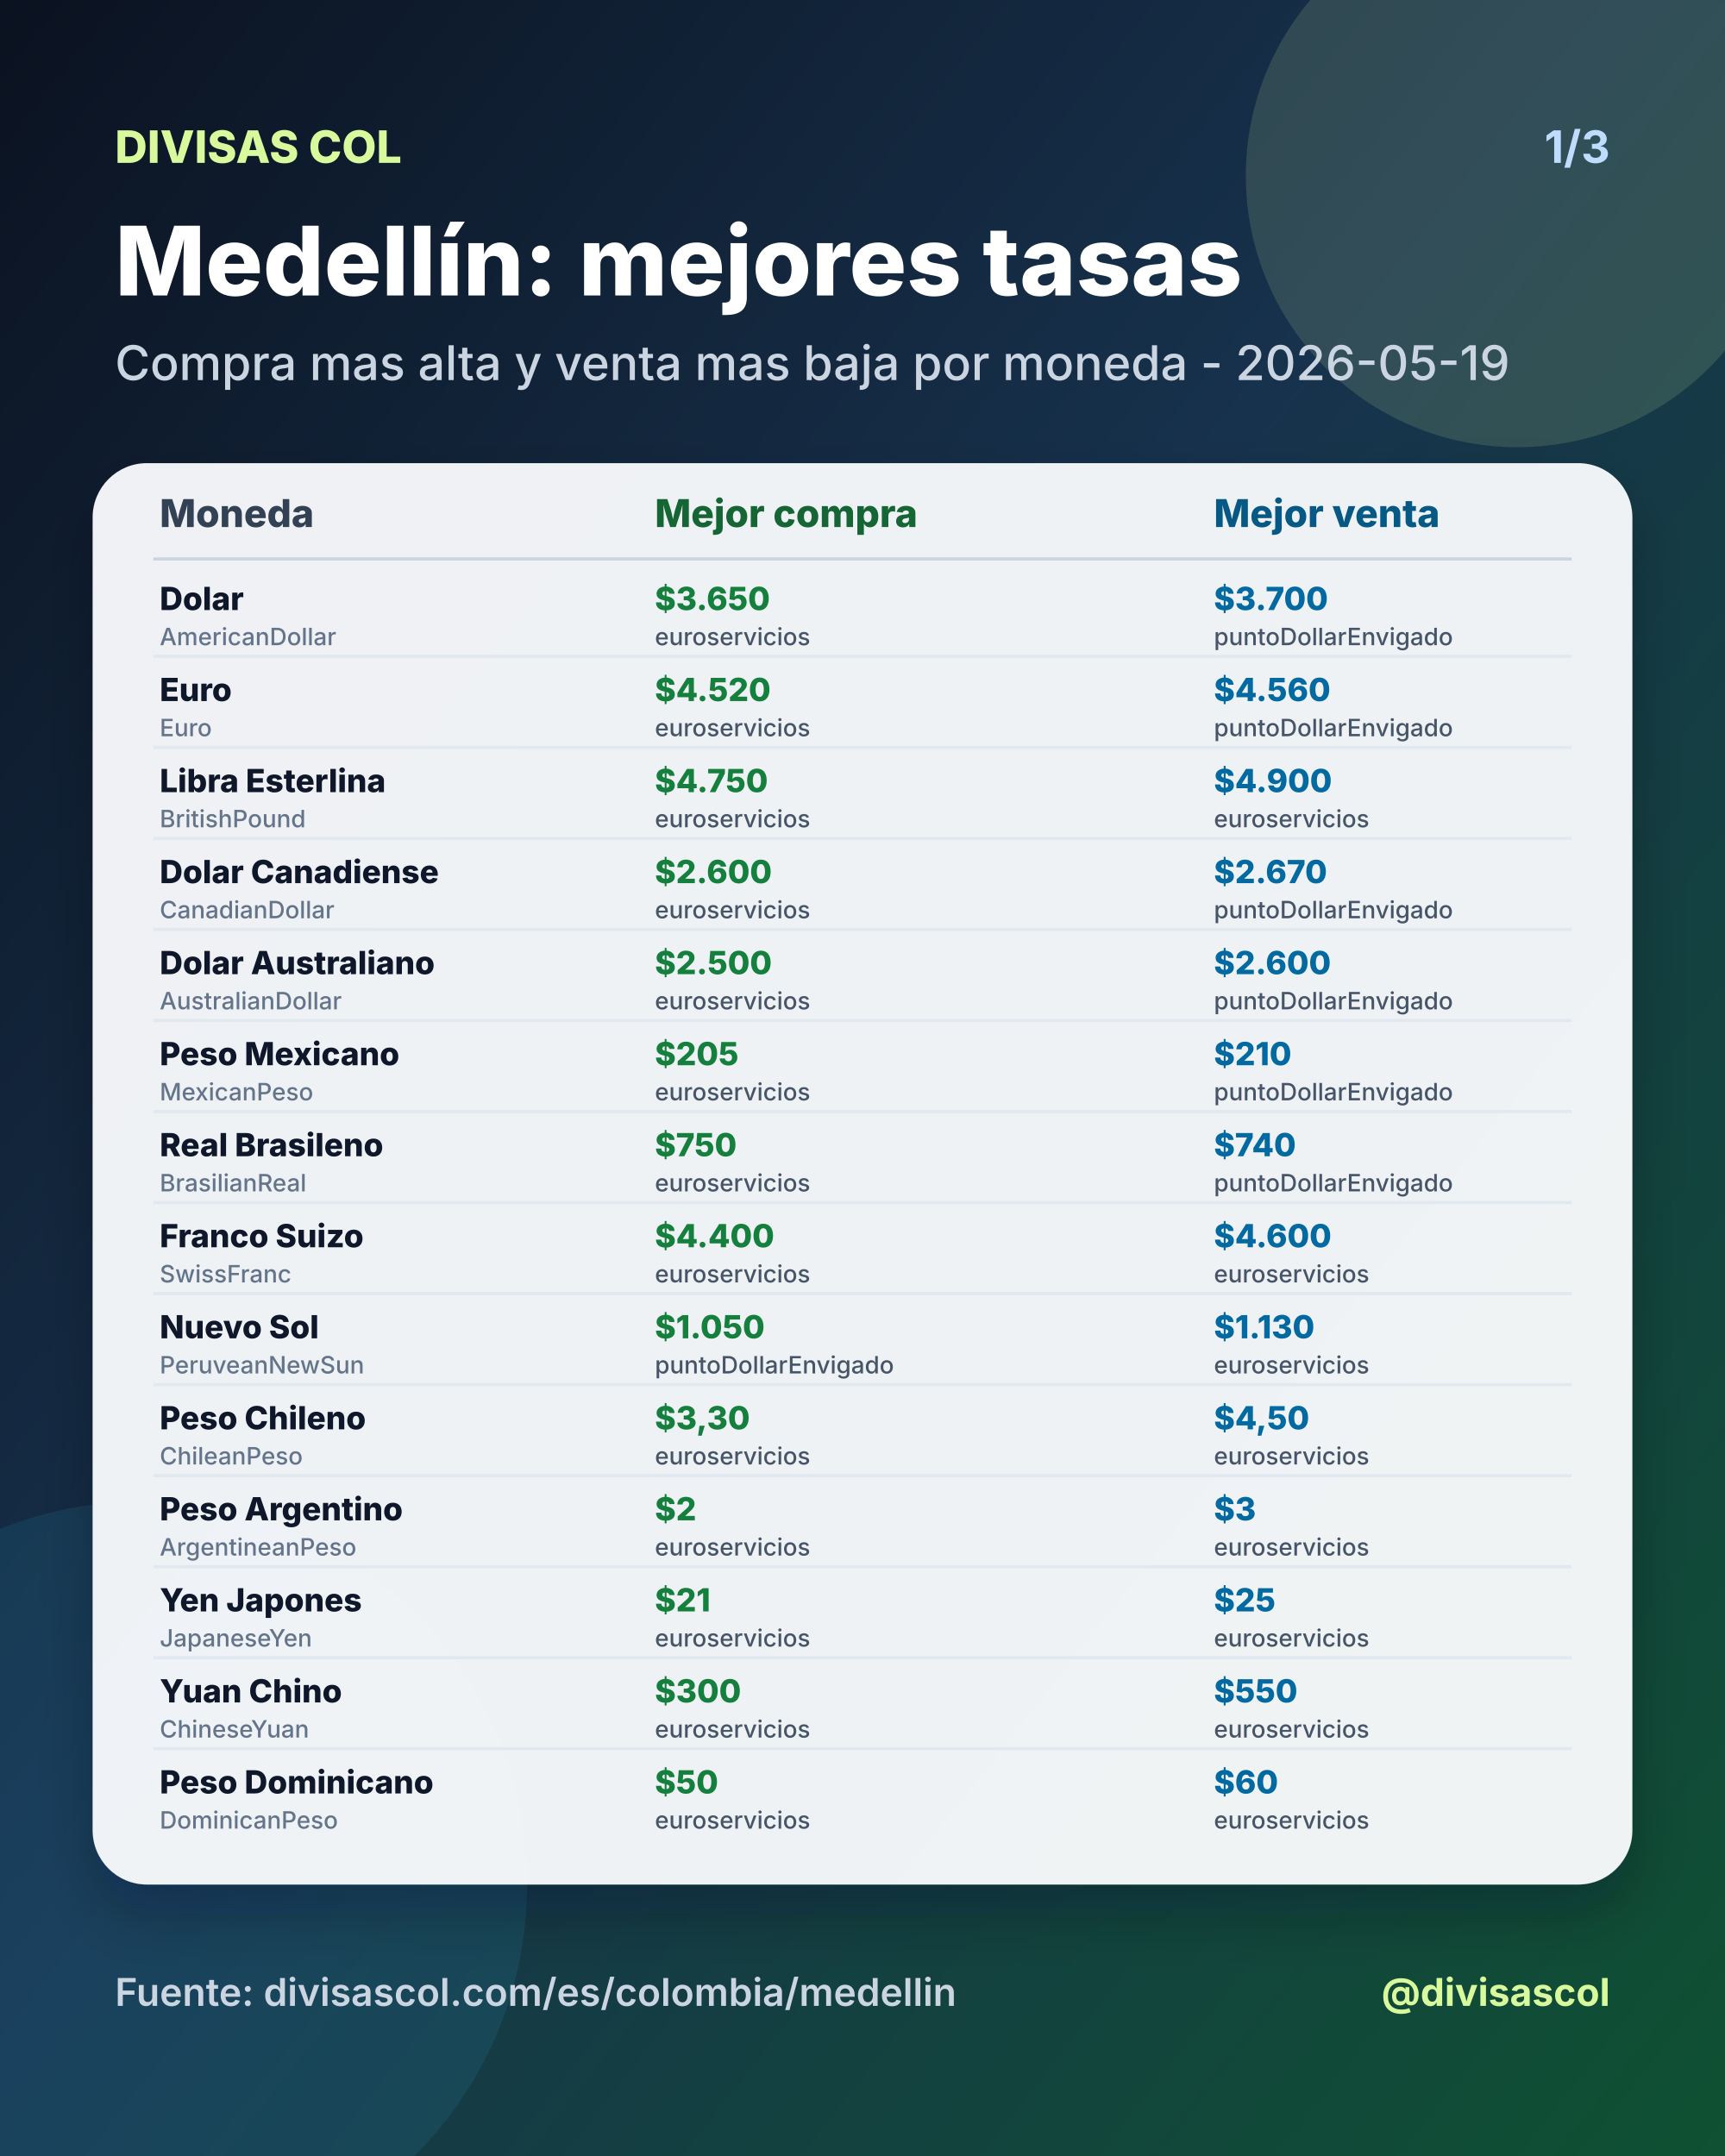
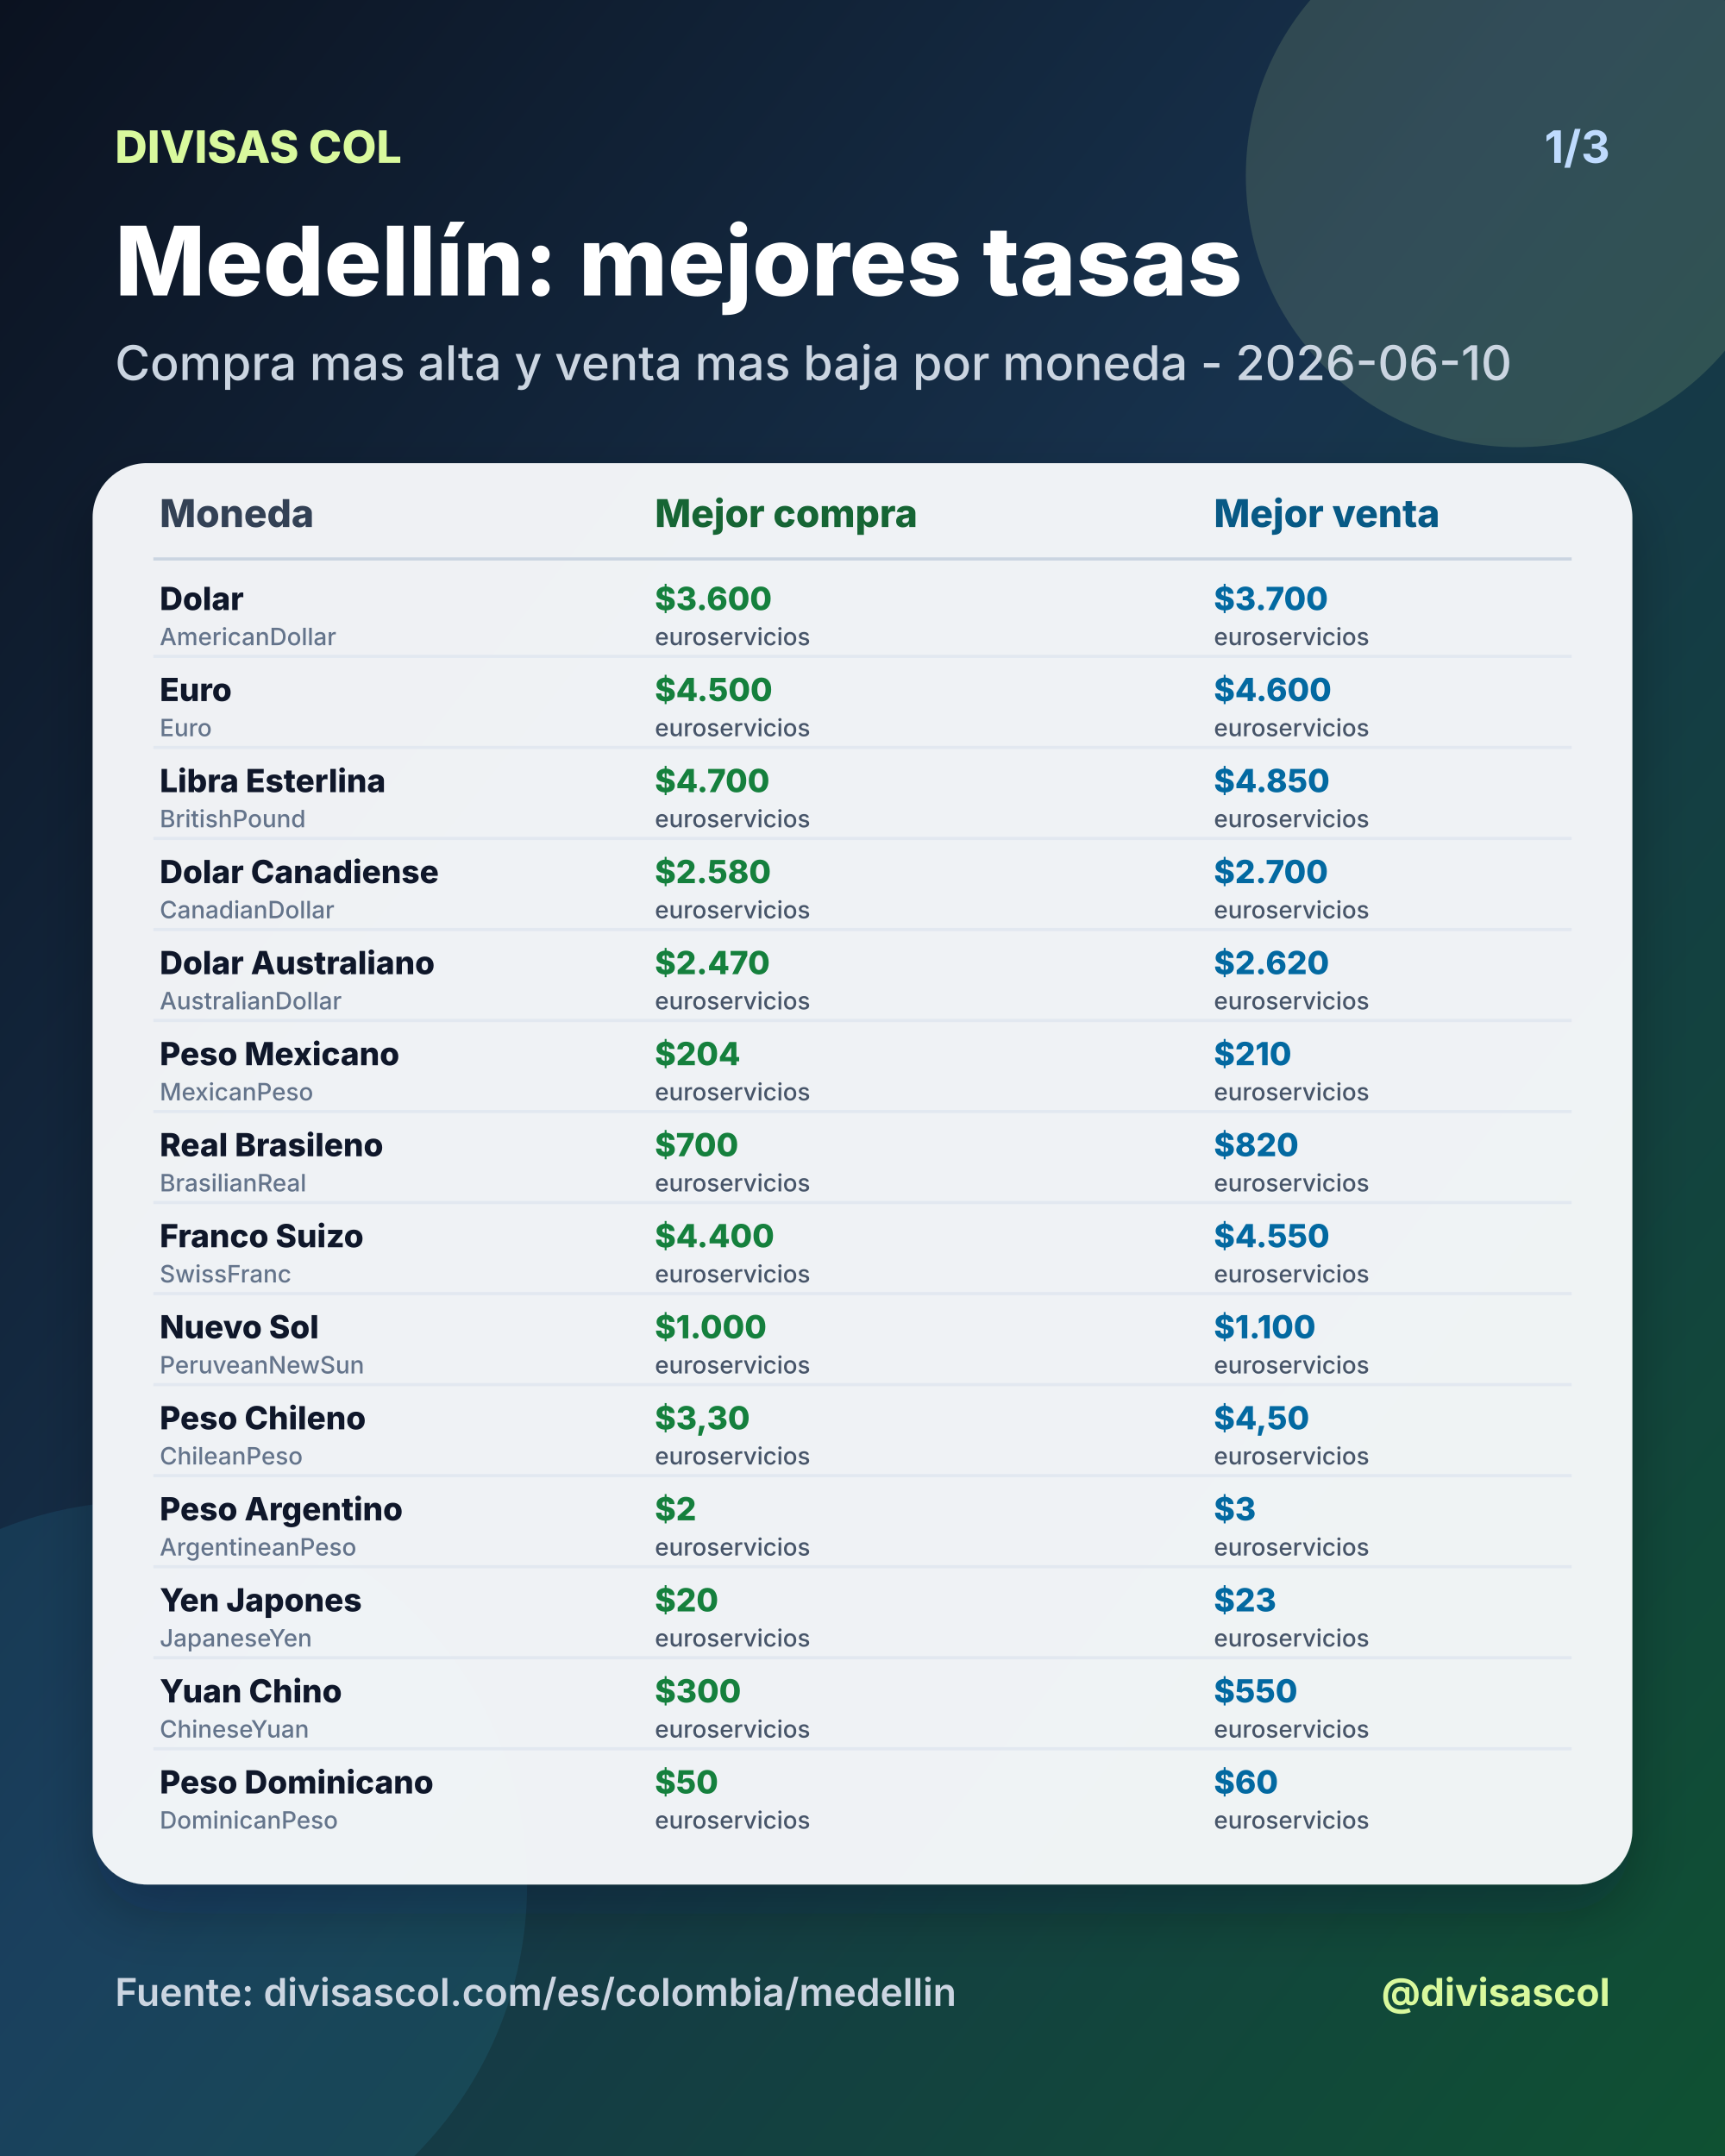
<svg xmlns="http://www.w3.org/2000/svg" width="1080" height="1350" viewBox="0 0 1080 1350">
  <defs>
    <linearGradient id="bg" x1="0" y1="0" x2="1" y2="1">
      <stop offset="0%" stop-color="#0b1220" />
      <stop offset="46%" stop-color="#17324d" />
      <stop offset="100%" stop-color="#0f5132" />
    </linearGradient>
    <filter id="shadow" x="-20%" y="-20%" width="140%" height="140%">
      <feDropShadow dx="0" dy="18" stdDeviation="18" flood-color="#020617" flood-opacity="0.28" />
    </filter>
  </defs>
  <rect width="1080" height="1350" fill="url(#bg)" />
  <circle cx="950" cy="110" r="170" fill="#d9f99d" opacity="0.14" />
  <circle cx="90" cy="1180" r="240" fill="#38bdf8" opacity="0.10" />
  <text x="72" y="102" fill="#d9f99d" font-size="28" font-family="Inter, Arial, sans-serif" font-weight="800" text-anchor="start">DIVISAS COL</text>
  <text x="1008" y="102" fill="#bfdbfe" font-size="28" font-family="Inter, Arial, sans-serif" font-weight="700" text-anchor="end">1/3</text>
  <text x="72" y="185" fill="#ffffff" font-size="60" font-family="Inter, Arial, sans-serif" font-weight="800" text-anchor="start">Medellín: mejores tasas</text>
-   <text x="72" y="238" fill="#cbd5e1" font-size="30" font-family="Inter, Arial, sans-serif" font-weight="500" text-anchor="start">Compra mas alta y venta mas baja por moneda - 2026-05-19</text>
+   <text x="72" y="238" fill="#cbd5e1" font-size="30" font-family="Inter, Arial, sans-serif" font-weight="500" text-anchor="start">Compra mas alta y venta mas baja por moneda - 2026-06-10</text>
  <rect x="58" y="290" width="964" height="890" rx="34" fill="#f8fafc" opacity="0.96" filter="url(#shadow)" />
  <text x="100" y="330" fill="#334155" font-size="24" font-family="Inter, Arial, sans-serif" font-weight="800" text-anchor="start">Moneda</text>
  <text x="410" y="330" fill="#166534" font-size="24" font-family="Inter, Arial, sans-serif" font-weight="800" text-anchor="start">Mejor compra</text>
  <text x="760" y="330" fill="#075985" font-size="24" font-family="Inter, Arial, sans-serif" font-weight="800" text-anchor="start">Mejor venta</text>
  <line x1="96" y1="350" x2="984" y2="350" stroke="#cbd5e1" stroke-width="2" />
  <text x="100" y="382" fill="#0f172a" font-size="20" font-family="Inter, Arial, sans-serif" font-weight="800" text-anchor="start">Dolar</text>
  <text x="100" y="404" fill="#64748b" font-size="15" font-family="Inter, Arial, sans-serif" font-weight="500" text-anchor="start">AmericanDollar</text>
-   <text x="410" y="382" fill="#15803d" font-size="20" font-family="Inter, Arial, sans-serif" font-weight="800" text-anchor="start">$3.650</text>
+   <text x="410" y="382" fill="#15803d" font-size="20" font-family="Inter, Arial, sans-serif" font-weight="800" text-anchor="start">$3.600</text>
  <text x="410" y="404" fill="#475569" font-size="15" font-family="Inter, Arial, sans-serif" font-weight="500" text-anchor="start">euroservicios</text>
  <text x="760" y="382" fill="#0369a1" font-size="20" font-family="Inter, Arial, sans-serif" font-weight="800" text-anchor="start">$3.700</text>
-   <text x="760" y="404" fill="#475569" font-size="15" font-family="Inter, Arial, sans-serif" font-weight="500" text-anchor="start">puntoDollarEnvigado</text>
+   <text x="760" y="404" fill="#475569" font-size="15" font-family="Inter, Arial, sans-serif" font-weight="500" text-anchor="start">euroservicios</text>
  <line x1="96" y1="411" x2="984" y2="411" stroke="#e2e8f0" stroke-width="2" />
  <text x="100" y="439" fill="#0f172a" font-size="20" font-family="Inter, Arial, sans-serif" font-weight="800" text-anchor="start">Euro</text>
  <text x="100" y="461" fill="#64748b" font-size="15" font-family="Inter, Arial, sans-serif" font-weight="500" text-anchor="start">Euro</text>
-   <text x="410" y="439" fill="#15803d" font-size="20" font-family="Inter, Arial, sans-serif" font-weight="800" text-anchor="start">$4.520</text>
+   <text x="410" y="439" fill="#15803d" font-size="20" font-family="Inter, Arial, sans-serif" font-weight="800" text-anchor="start">$4.500</text>
  <text x="410" y="461" fill="#475569" font-size="15" font-family="Inter, Arial, sans-serif" font-weight="500" text-anchor="start">euroservicios</text>
-   <text x="760" y="439" fill="#0369a1" font-size="20" font-family="Inter, Arial, sans-serif" font-weight="800" text-anchor="start">$4.560</text>
-   <text x="760" y="461" fill="#475569" font-size="15" font-family="Inter, Arial, sans-serif" font-weight="500" text-anchor="start">puntoDollarEnvigado</text>
+   <text x="760" y="439" fill="#0369a1" font-size="20" font-family="Inter, Arial, sans-serif" font-weight="800" text-anchor="start">$4.600</text>
+   <text x="760" y="461" fill="#475569" font-size="15" font-family="Inter, Arial, sans-serif" font-weight="500" text-anchor="start">euroservicios</text>
  <line x1="96" y1="468" x2="984" y2="468" stroke="#e2e8f0" stroke-width="2" />
  <text x="100" y="496" fill="#0f172a" font-size="20" font-family="Inter, Arial, sans-serif" font-weight="800" text-anchor="start">Libra Esterlina</text>
  <text x="100" y="518" fill="#64748b" font-size="15" font-family="Inter, Arial, sans-serif" font-weight="500" text-anchor="start">BritishPound</text>
-   <text x="410" y="496" fill="#15803d" font-size="20" font-family="Inter, Arial, sans-serif" font-weight="800" text-anchor="start">$4.750</text>
+   <text x="410" y="496" fill="#15803d" font-size="20" font-family="Inter, Arial, sans-serif" font-weight="800" text-anchor="start">$4.700</text>
  <text x="410" y="518" fill="#475569" font-size="15" font-family="Inter, Arial, sans-serif" font-weight="500" text-anchor="start">euroservicios</text>
-   <text x="760" y="496" fill="#0369a1" font-size="20" font-family="Inter, Arial, sans-serif" font-weight="800" text-anchor="start">$4.900</text>
+   <text x="760" y="496" fill="#0369a1" font-size="20" font-family="Inter, Arial, sans-serif" font-weight="800" text-anchor="start">$4.850</text>
  <text x="760" y="518" fill="#475569" font-size="15" font-family="Inter, Arial, sans-serif" font-weight="500" text-anchor="start">euroservicios</text>
  <line x1="96" y1="525" x2="984" y2="525" stroke="#e2e8f0" stroke-width="2" />
  <text x="100" y="553" fill="#0f172a" font-size="20" font-family="Inter, Arial, sans-serif" font-weight="800" text-anchor="start">Dolar Canadiense</text>
  <text x="100" y="575" fill="#64748b" font-size="15" font-family="Inter, Arial, sans-serif" font-weight="500" text-anchor="start">CanadianDollar</text>
-   <text x="410" y="553" fill="#15803d" font-size="20" font-family="Inter, Arial, sans-serif" font-weight="800" text-anchor="start">$2.600</text>
+   <text x="410" y="553" fill="#15803d" font-size="20" font-family="Inter, Arial, sans-serif" font-weight="800" text-anchor="start">$2.580</text>
  <text x="410" y="575" fill="#475569" font-size="15" font-family="Inter, Arial, sans-serif" font-weight="500" text-anchor="start">euroservicios</text>
-   <text x="760" y="553" fill="#0369a1" font-size="20" font-family="Inter, Arial, sans-serif" font-weight="800" text-anchor="start">$2.670</text>
-   <text x="760" y="575" fill="#475569" font-size="15" font-family="Inter, Arial, sans-serif" font-weight="500" text-anchor="start">puntoDollarEnvigado</text>
+   <text x="760" y="553" fill="#0369a1" font-size="20" font-family="Inter, Arial, sans-serif" font-weight="800" text-anchor="start">$2.700</text>
+   <text x="760" y="575" fill="#475569" font-size="15" font-family="Inter, Arial, sans-serif" font-weight="500" text-anchor="start">euroservicios</text>
  <line x1="96" y1="582" x2="984" y2="582" stroke="#e2e8f0" stroke-width="2" />
  <text x="100" y="610" fill="#0f172a" font-size="20" font-family="Inter, Arial, sans-serif" font-weight="800" text-anchor="start">Dolar Australiano</text>
  <text x="100" y="632" fill="#64748b" font-size="15" font-family="Inter, Arial, sans-serif" font-weight="500" text-anchor="start">AustralianDollar</text>
-   <text x="410" y="610" fill="#15803d" font-size="20" font-family="Inter, Arial, sans-serif" font-weight="800" text-anchor="start">$2.500</text>
+   <text x="410" y="610" fill="#15803d" font-size="20" font-family="Inter, Arial, sans-serif" font-weight="800" text-anchor="start">$2.470</text>
  <text x="410" y="632" fill="#475569" font-size="15" font-family="Inter, Arial, sans-serif" font-weight="500" text-anchor="start">euroservicios</text>
-   <text x="760" y="610" fill="#0369a1" font-size="20" font-family="Inter, Arial, sans-serif" font-weight="800" text-anchor="start">$2.600</text>
-   <text x="760" y="632" fill="#475569" font-size="15" font-family="Inter, Arial, sans-serif" font-weight="500" text-anchor="start">puntoDollarEnvigado</text>
+   <text x="760" y="610" fill="#0369a1" font-size="20" font-family="Inter, Arial, sans-serif" font-weight="800" text-anchor="start">$2.620</text>
+   <text x="760" y="632" fill="#475569" font-size="15" font-family="Inter, Arial, sans-serif" font-weight="500" text-anchor="start">euroservicios</text>
  <line x1="96" y1="639" x2="984" y2="639" stroke="#e2e8f0" stroke-width="2" />
  <text x="100" y="667" fill="#0f172a" font-size="20" font-family="Inter, Arial, sans-serif" font-weight="800" text-anchor="start">Peso Mexicano</text>
  <text x="100" y="689" fill="#64748b" font-size="15" font-family="Inter, Arial, sans-serif" font-weight="500" text-anchor="start">MexicanPeso</text>
-   <text x="410" y="667" fill="#15803d" font-size="20" font-family="Inter, Arial, sans-serif" font-weight="800" text-anchor="start">$205</text>
+   <text x="410" y="667" fill="#15803d" font-size="20" font-family="Inter, Arial, sans-serif" font-weight="800" text-anchor="start">$204</text>
  <text x="410" y="689" fill="#475569" font-size="15" font-family="Inter, Arial, sans-serif" font-weight="500" text-anchor="start">euroservicios</text>
  <text x="760" y="667" fill="#0369a1" font-size="20" font-family="Inter, Arial, sans-serif" font-weight="800" text-anchor="start">$210</text>
-   <text x="760" y="689" fill="#475569" font-size="15" font-family="Inter, Arial, sans-serif" font-weight="500" text-anchor="start">puntoDollarEnvigado</text>
+   <text x="760" y="689" fill="#475569" font-size="15" font-family="Inter, Arial, sans-serif" font-weight="500" text-anchor="start">euroservicios</text>
  <line x1="96" y1="696" x2="984" y2="696" stroke="#e2e8f0" stroke-width="2" />
  <text x="100" y="724" fill="#0f172a" font-size="20" font-family="Inter, Arial, sans-serif" font-weight="800" text-anchor="start">Real Brasileno</text>
  <text x="100" y="746" fill="#64748b" font-size="15" font-family="Inter, Arial, sans-serif" font-weight="500" text-anchor="start">BrasilianReal</text>
-   <text x="410" y="724" fill="#15803d" font-size="20" font-family="Inter, Arial, sans-serif" font-weight="800" text-anchor="start">$750</text>
+   <text x="410" y="724" fill="#15803d" font-size="20" font-family="Inter, Arial, sans-serif" font-weight="800" text-anchor="start">$700</text>
  <text x="410" y="746" fill="#475569" font-size="15" font-family="Inter, Arial, sans-serif" font-weight="500" text-anchor="start">euroservicios</text>
-   <text x="760" y="724" fill="#0369a1" font-size="20" font-family="Inter, Arial, sans-serif" font-weight="800" text-anchor="start">$740</text>
-   <text x="760" y="746" fill="#475569" font-size="15" font-family="Inter, Arial, sans-serif" font-weight="500" text-anchor="start">puntoDollarEnvigado</text>
+   <text x="760" y="724" fill="#0369a1" font-size="20" font-family="Inter, Arial, sans-serif" font-weight="800" text-anchor="start">$820</text>
+   <text x="760" y="746" fill="#475569" font-size="15" font-family="Inter, Arial, sans-serif" font-weight="500" text-anchor="start">euroservicios</text>
  <line x1="96" y1="753" x2="984" y2="753" stroke="#e2e8f0" stroke-width="2" />
  <text x="100" y="781" fill="#0f172a" font-size="20" font-family="Inter, Arial, sans-serif" font-weight="800" text-anchor="start">Franco Suizo</text>
  <text x="100" y="803" fill="#64748b" font-size="15" font-family="Inter, Arial, sans-serif" font-weight="500" text-anchor="start">SwissFranc</text>
  <text x="410" y="781" fill="#15803d" font-size="20" font-family="Inter, Arial, sans-serif" font-weight="800" text-anchor="start">$4.400</text>
  <text x="410" y="803" fill="#475569" font-size="15" font-family="Inter, Arial, sans-serif" font-weight="500" text-anchor="start">euroservicios</text>
-   <text x="760" y="781" fill="#0369a1" font-size="20" font-family="Inter, Arial, sans-serif" font-weight="800" text-anchor="start">$4.600</text>
+   <text x="760" y="781" fill="#0369a1" font-size="20" font-family="Inter, Arial, sans-serif" font-weight="800" text-anchor="start">$4.550</text>
  <text x="760" y="803" fill="#475569" font-size="15" font-family="Inter, Arial, sans-serif" font-weight="500" text-anchor="start">euroservicios</text>
  <line x1="96" y1="810" x2="984" y2="810" stroke="#e2e8f0" stroke-width="2" />
  <text x="100" y="838" fill="#0f172a" font-size="20" font-family="Inter, Arial, sans-serif" font-weight="800" text-anchor="start">Nuevo Sol</text>
  <text x="100" y="860" fill="#64748b" font-size="15" font-family="Inter, Arial, sans-serif" font-weight="500" text-anchor="start">PeruveanNewSun</text>
-   <text x="410" y="838" fill="#15803d" font-size="20" font-family="Inter, Arial, sans-serif" font-weight="800" text-anchor="start">$1.050</text>
-   <text x="410" y="860" fill="#475569" font-size="15" font-family="Inter, Arial, sans-serif" font-weight="500" text-anchor="start">puntoDollarEnvigado</text>
-   <text x="760" y="838" fill="#0369a1" font-size="20" font-family="Inter, Arial, sans-serif" font-weight="800" text-anchor="start">$1.130</text>
+   <text x="410" y="838" fill="#15803d" font-size="20" font-family="Inter, Arial, sans-serif" font-weight="800" text-anchor="start">$1.000</text>
+   <text x="410" y="860" fill="#475569" font-size="15" font-family="Inter, Arial, sans-serif" font-weight="500" text-anchor="start">euroservicios</text>
+   <text x="760" y="838" fill="#0369a1" font-size="20" font-family="Inter, Arial, sans-serif" font-weight="800" text-anchor="start">$1.100</text>
  <text x="760" y="860" fill="#475569" font-size="15" font-family="Inter, Arial, sans-serif" font-weight="500" text-anchor="start">euroservicios</text>
  <line x1="96" y1="867" x2="984" y2="867" stroke="#e2e8f0" stroke-width="2" />
  <text x="100" y="895" fill="#0f172a" font-size="20" font-family="Inter, Arial, sans-serif" font-weight="800" text-anchor="start">Peso Chileno</text>
  <text x="100" y="917" fill="#64748b" font-size="15" font-family="Inter, Arial, sans-serif" font-weight="500" text-anchor="start">ChileanPeso</text>
  <text x="410" y="895" fill="#15803d" font-size="20" font-family="Inter, Arial, sans-serif" font-weight="800" text-anchor="start">$3,30</text>
  <text x="410" y="917" fill="#475569" font-size="15" font-family="Inter, Arial, sans-serif" font-weight="500" text-anchor="start">euroservicios</text>
  <text x="760" y="895" fill="#0369a1" font-size="20" font-family="Inter, Arial, sans-serif" font-weight="800" text-anchor="start">$4,50</text>
  <text x="760" y="917" fill="#475569" font-size="15" font-family="Inter, Arial, sans-serif" font-weight="500" text-anchor="start">euroservicios</text>
  <line x1="96" y1="924" x2="984" y2="924" stroke="#e2e8f0" stroke-width="2" />
  <text x="100" y="952" fill="#0f172a" font-size="20" font-family="Inter, Arial, sans-serif" font-weight="800" text-anchor="start">Peso Argentino</text>
  <text x="100" y="974" fill="#64748b" font-size="15" font-family="Inter, Arial, sans-serif" font-weight="500" text-anchor="start">ArgentineanPeso</text>
  <text x="410" y="952" fill="#15803d" font-size="20" font-family="Inter, Arial, sans-serif" font-weight="800" text-anchor="start">$2</text>
  <text x="410" y="974" fill="#475569" font-size="15" font-family="Inter, Arial, sans-serif" font-weight="500" text-anchor="start">euroservicios</text>
  <text x="760" y="952" fill="#0369a1" font-size="20" font-family="Inter, Arial, sans-serif" font-weight="800" text-anchor="start">$3</text>
  <text x="760" y="974" fill="#475569" font-size="15" font-family="Inter, Arial, sans-serif" font-weight="500" text-anchor="start">euroservicios</text>
  <line x1="96" y1="981" x2="984" y2="981" stroke="#e2e8f0" stroke-width="2" />
  <text x="100" y="1009" fill="#0f172a" font-size="20" font-family="Inter, Arial, sans-serif" font-weight="800" text-anchor="start">Yen Japones</text>
  <text x="100" y="1031" fill="#64748b" font-size="15" font-family="Inter, Arial, sans-serif" font-weight="500" text-anchor="start">JapaneseYen</text>
-   <text x="410" y="1009" fill="#15803d" font-size="20" font-family="Inter, Arial, sans-serif" font-weight="800" text-anchor="start">$21</text>
+   <text x="410" y="1009" fill="#15803d" font-size="20" font-family="Inter, Arial, sans-serif" font-weight="800" text-anchor="start">$20</text>
  <text x="410" y="1031" fill="#475569" font-size="15" font-family="Inter, Arial, sans-serif" font-weight="500" text-anchor="start">euroservicios</text>
-   <text x="760" y="1009" fill="#0369a1" font-size="20" font-family="Inter, Arial, sans-serif" font-weight="800" text-anchor="start">$25</text>
+   <text x="760" y="1009" fill="#0369a1" font-size="20" font-family="Inter, Arial, sans-serif" font-weight="800" text-anchor="start">$23</text>
  <text x="760" y="1031" fill="#475569" font-size="15" font-family="Inter, Arial, sans-serif" font-weight="500" text-anchor="start">euroservicios</text>
  <line x1="96" y1="1038" x2="984" y2="1038" stroke="#e2e8f0" stroke-width="2" />
  <text x="100" y="1066" fill="#0f172a" font-size="20" font-family="Inter, Arial, sans-serif" font-weight="800" text-anchor="start">Yuan Chino</text>
  <text x="100" y="1088" fill="#64748b" font-size="15" font-family="Inter, Arial, sans-serif" font-weight="500" text-anchor="start">ChineseYuan</text>
  <text x="410" y="1066" fill="#15803d" font-size="20" font-family="Inter, Arial, sans-serif" font-weight="800" text-anchor="start">$300</text>
  <text x="410" y="1088" fill="#475569" font-size="15" font-family="Inter, Arial, sans-serif" font-weight="500" text-anchor="start">euroservicios</text>
  <text x="760" y="1066" fill="#0369a1" font-size="20" font-family="Inter, Arial, sans-serif" font-weight="800" text-anchor="start">$550</text>
  <text x="760" y="1088" fill="#475569" font-size="15" font-family="Inter, Arial, sans-serif" font-weight="500" text-anchor="start">euroservicios</text>
  <line x1="96" y1="1095" x2="984" y2="1095" stroke="#e2e8f0" stroke-width="2" />
  <text x="100" y="1123" fill="#0f172a" font-size="20" font-family="Inter, Arial, sans-serif" font-weight="800" text-anchor="start">Peso Dominicano</text>
  <text x="100" y="1145" fill="#64748b" font-size="15" font-family="Inter, Arial, sans-serif" font-weight="500" text-anchor="start">DominicanPeso</text>
  <text x="410" y="1123" fill="#15803d" font-size="20" font-family="Inter, Arial, sans-serif" font-weight="800" text-anchor="start">$50</text>
  <text x="410" y="1145" fill="#475569" font-size="15" font-family="Inter, Arial, sans-serif" font-weight="500" text-anchor="start">euroservicios</text>
  <text x="760" y="1123" fill="#0369a1" font-size="20" font-family="Inter, Arial, sans-serif" font-weight="800" text-anchor="start">$60</text>
  <text x="760" y="1145" fill="#475569" font-size="15" font-family="Inter, Arial, sans-serif" font-weight="500" text-anchor="start">euroservicios</text>
  <text x="72" y="1256" fill="#cbd5e1" font-size="24" font-family="Inter, Arial, sans-serif" font-weight="600" text-anchor="start">Fuente: divisascol.com/es/colombia/medellin</text>
  <text x="1008" y="1256" fill="#d9f99d" font-size="24" font-family="Inter, Arial, sans-serif" font-weight="700" text-anchor="end">@divisascol</text>
</svg>
